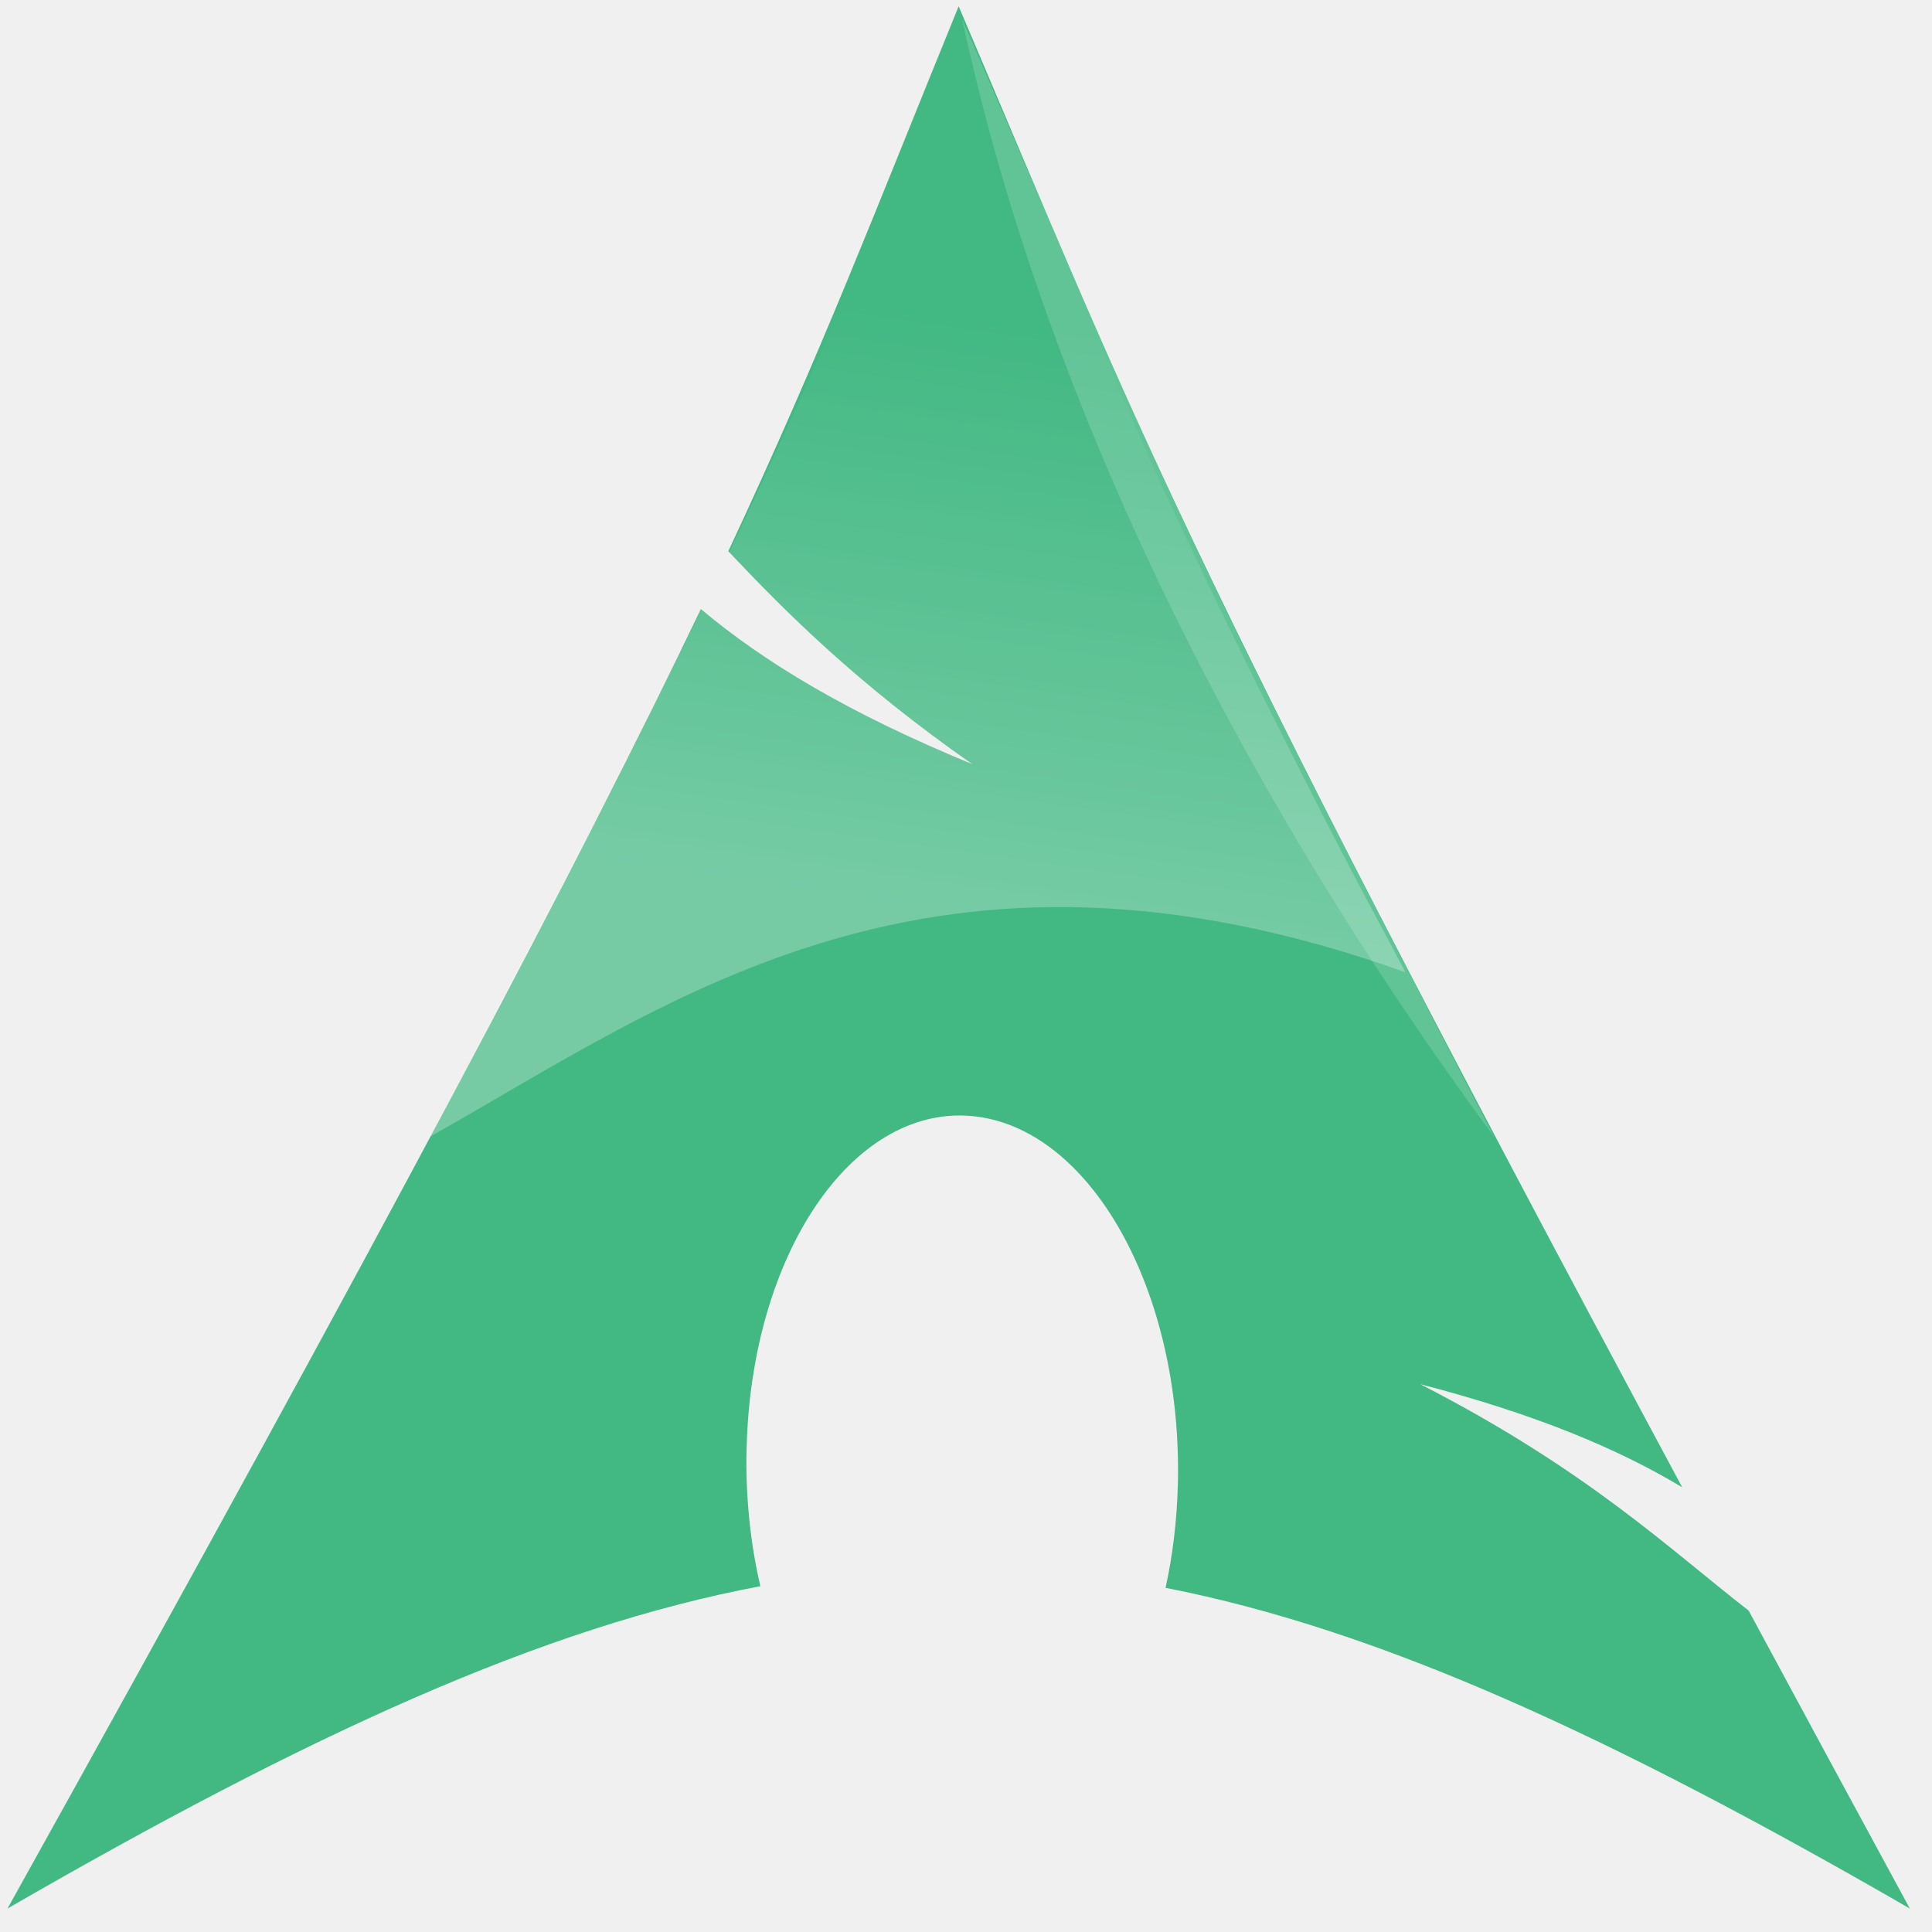
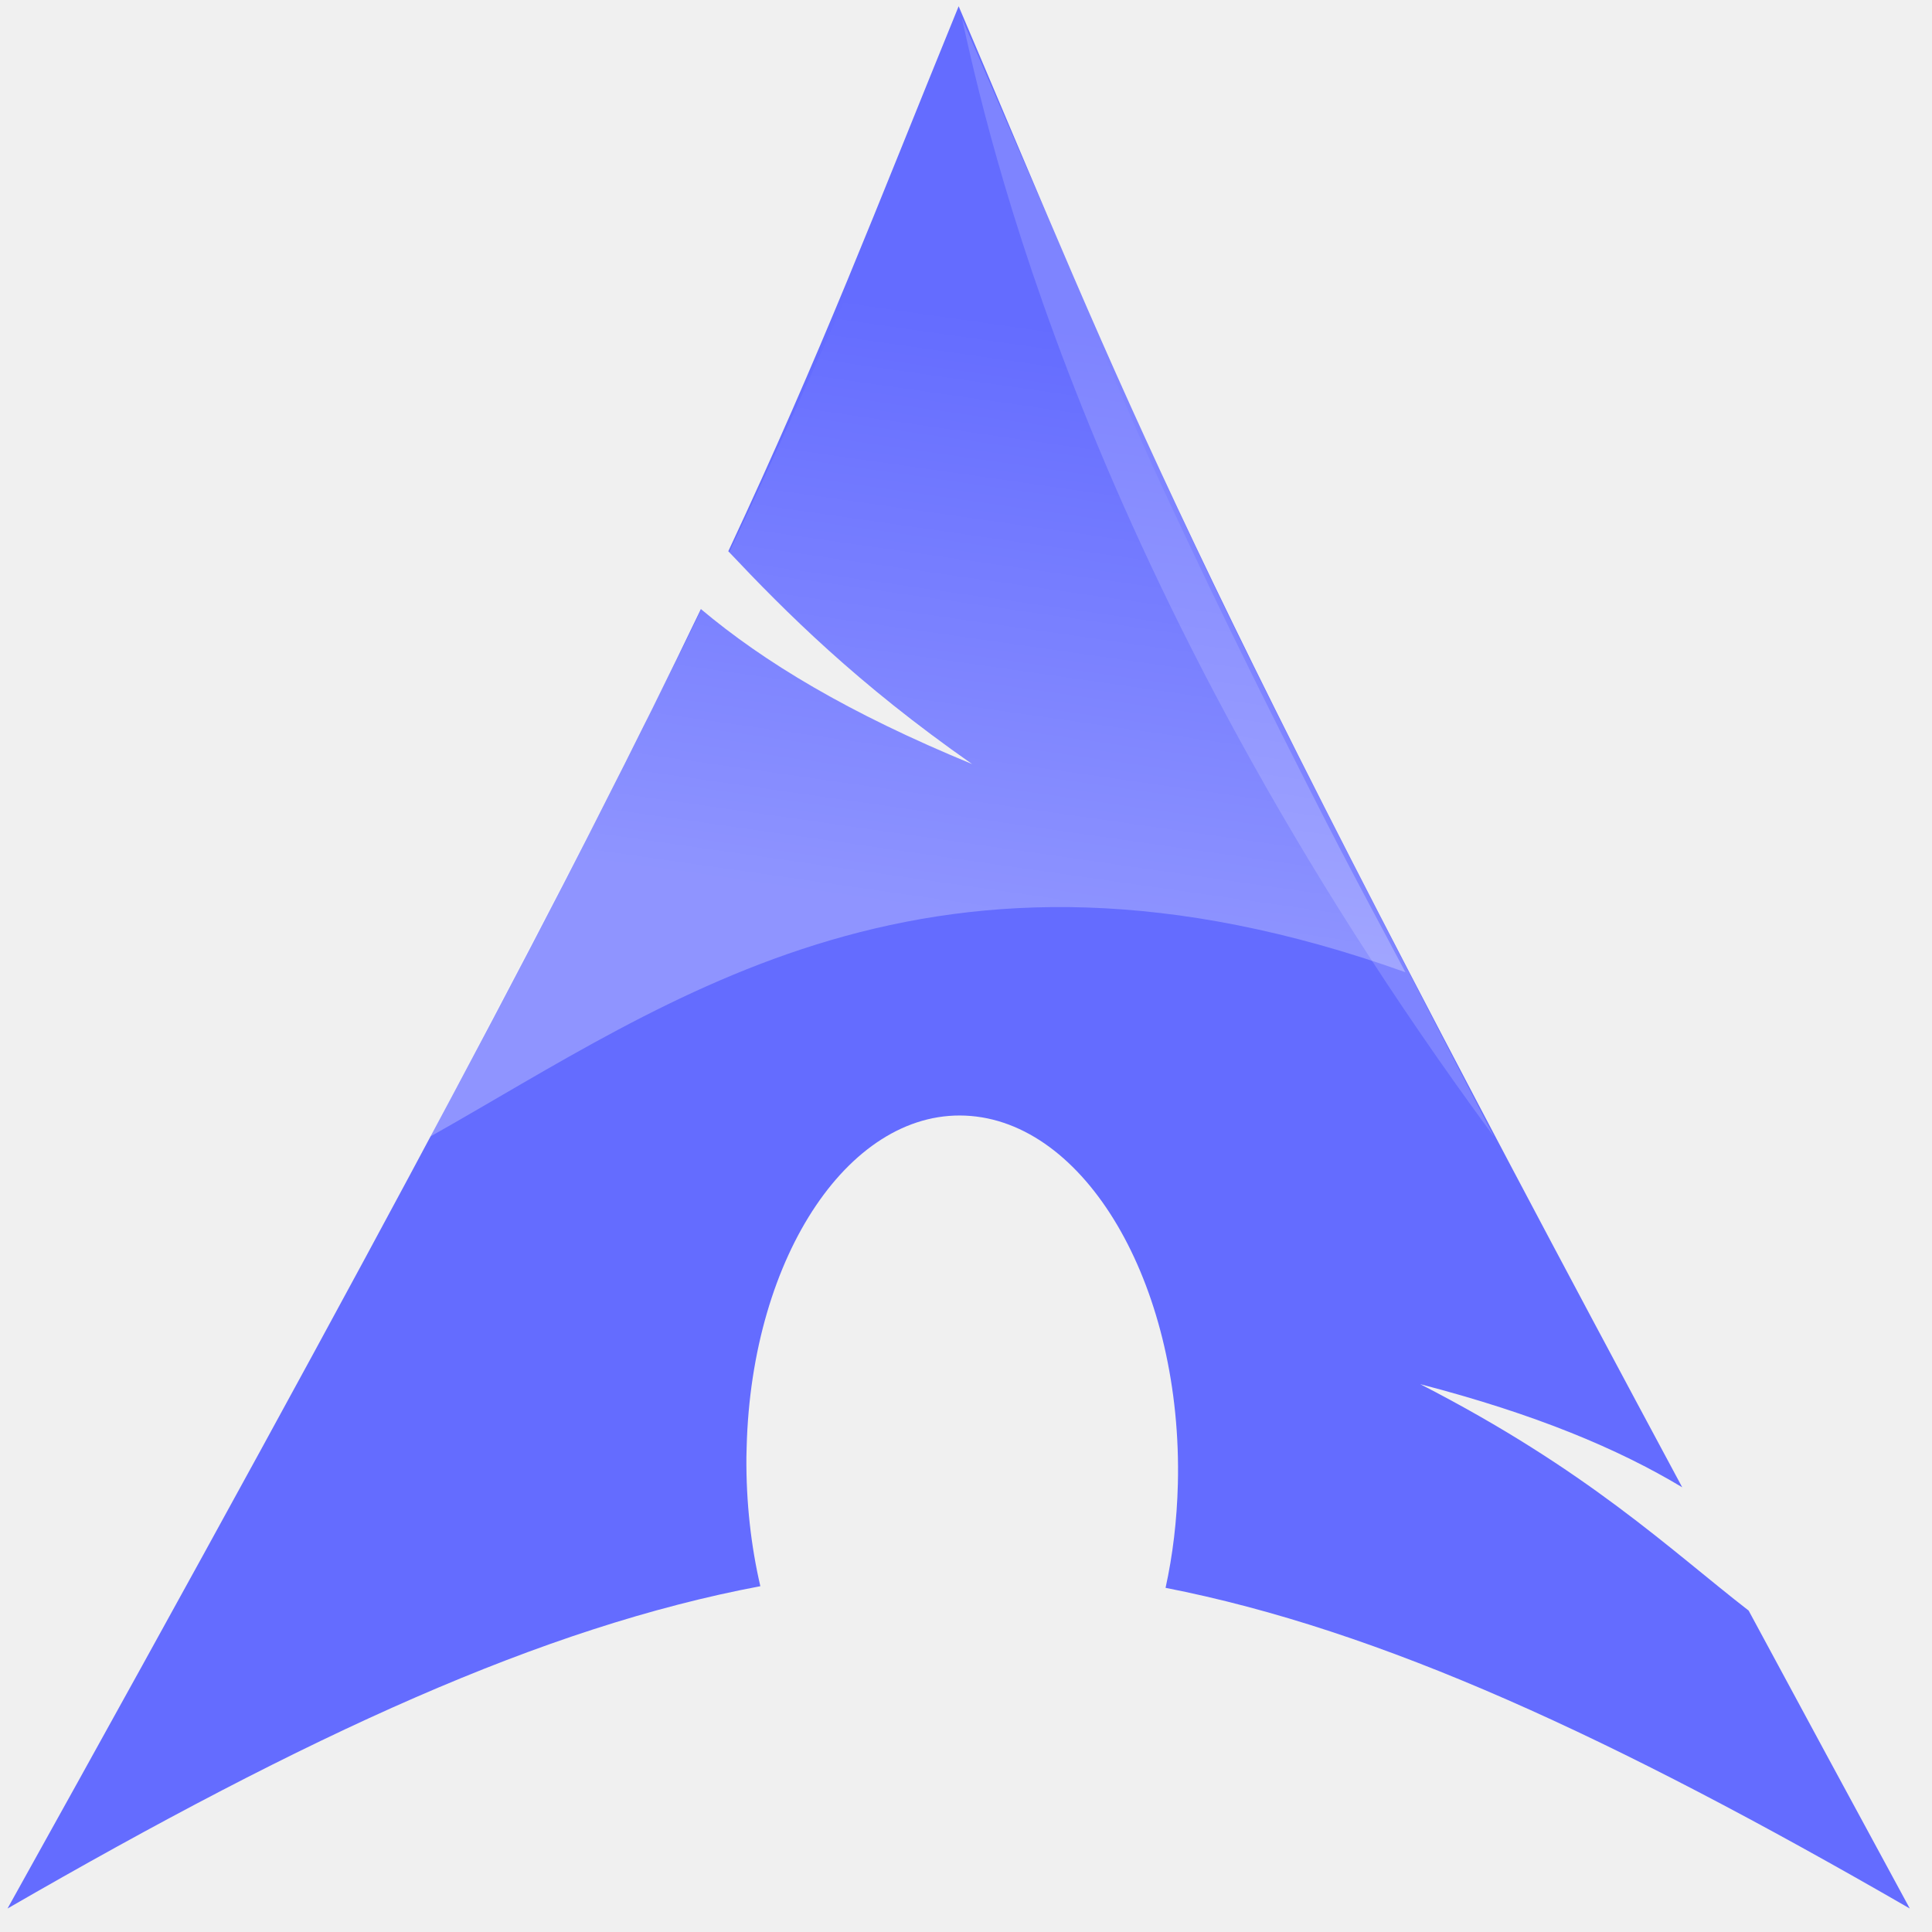
<svg xmlns="http://www.w3.org/2000/svg" width="65px" viewBox="0 0 65 65" version="1.1" height="65px">
  <defs>
    <linearGradient id="lg" y1="26.924%" x2="48.129%" x1="54.638%" y2="79.519%">
      <stop stop-color="#fff" stop-opacity="0" offset="0" />
      <stop stop-color="#fff" stop-opacity=".275" offset="1" />
    </linearGradient>
  </defs>
-   <path d="m32.253 0.21c-2.849 6.984-4.579 11.559-7.75 18.336 1.944 2.061 4.334 4.453 8.211 7.164-4.168-1.715-7.009-3.432-9.133-5.219-4.059 8.47-10.423 20.531-23.328 43.719 10.14-5.854 18.002-9.466 25.328-10.844-0.314-1.351-0.481-2.819-0.469-4.344l0.008-0.32c0.161-6.498 3.542-11.495 7.547-11.156 4.004 0.339 7.122 5.884 6.961 12.383-0.031 1.224-0.173 2.4-0.414 3.492 7.247 1.418 15.034 5.013 25.039 10.789-1.973-3.632-3.74-6.905-5.422-10.024-2.649-2.053-5.411-4.724-11.047-7.617 3.874 1.007 6.65 2.171 8.812 3.469-17.098-31.835-18.48-36.068-24.343-49.828v-0z" fill="#42B883" />
+   <path d="m32.253 0.21c-2.849 6.984-4.579 11.559-7.75 18.336 1.944 2.061 4.334 4.453 8.211 7.164-4.168-1.715-7.009-3.432-9.133-5.219-4.059 8.47-10.423 20.531-23.328 43.719 10.14-5.854 18.002-9.466 25.328-10.844-0.314-1.351-0.481-2.819-0.469-4.344l0.008-0.32c0.161-6.498 3.542-11.495 7.547-11.156 4.004 0.339 7.122 5.884 6.961 12.383-0.031 1.224-0.173 2.4-0.414 3.492 7.247 1.418 15.034 5.013 25.039 10.789-1.973-3.632-3.74-6.905-5.422-10.024-2.649-2.053-5.411-4.724-11.047-7.617 3.874 1.007 6.65 2.171 8.812 3.469-17.098-31.835-18.48-36.068-24.343-49.828v-0z" fill="#646cff" />
  <path id="path2522" fill-opacity=".166" fill="#fff" d="m50.266 38.249c-13.872-18.827-17.087-34.002-17.902-37.625 7.4 17.067 7.349 17.277 17.902 37.625z" />
  <path d="m32.378 0.46c-0.36 0.884-0.7 1.747-1.032 2.562-0.364 0.895-0.718 1.756-1.062 2.594s-0.693 1.631-1.031 2.438c-0.339 0.806-0.654 1.604-1 2.406-0.346 0.802-0.726 1.613-1.094 2.437-0.368 0.825-0.752 1.658-1.156 2.532-0.404 0.873-0.828 1.801-1.282 2.75-0.061 0.128-0.124 0.276-0.187 0.406 1.939 2.054 4.33 4.427 8.187 7.125-4.167-1.715-7-3.432-9.125-5.219-0.11 0.226-0.198 0.425-0.312 0.656-0.42 0.871-0.871 1.733-1.344 2.688-0.113 0.224-0.196 0.427-0.312 0.656-0.501 1.004-1.026 2.043-1.594 3.156-0.113 0.22-0.228 0.402-0.344 0.625-0.343 0.667-1.44 2.77-2.562 4.907-0.655 1.248-1.169 2.27-1.907 3.656-0.209 0.398-0.639 1.195-0.75 1.406 8.125-4.573 16.891-11.216 32.813-5.531-0.797-1.51-1.562-2.919-2.25-4.25-0.688-1.332-1.312-2.571-1.906-3.75s-1.143-2.291-1.657-3.344c-0.513-1.053-0.989-2.047-1.437-3s-0.885-1.87-1.281-2.75c-0.397-0.879-0.766-1.73-1.125-2.562-0.359-0.833-0.695-1.658-1.032-2.469-0.336-0.811-0.672-1.59-1-2.406-0.142-0.355-0.263-0.734-0.406-1.094-0.888-2.085-1.759-4.152-2.812-6.625v0z" fill="url(#lg)" />
</svg>
